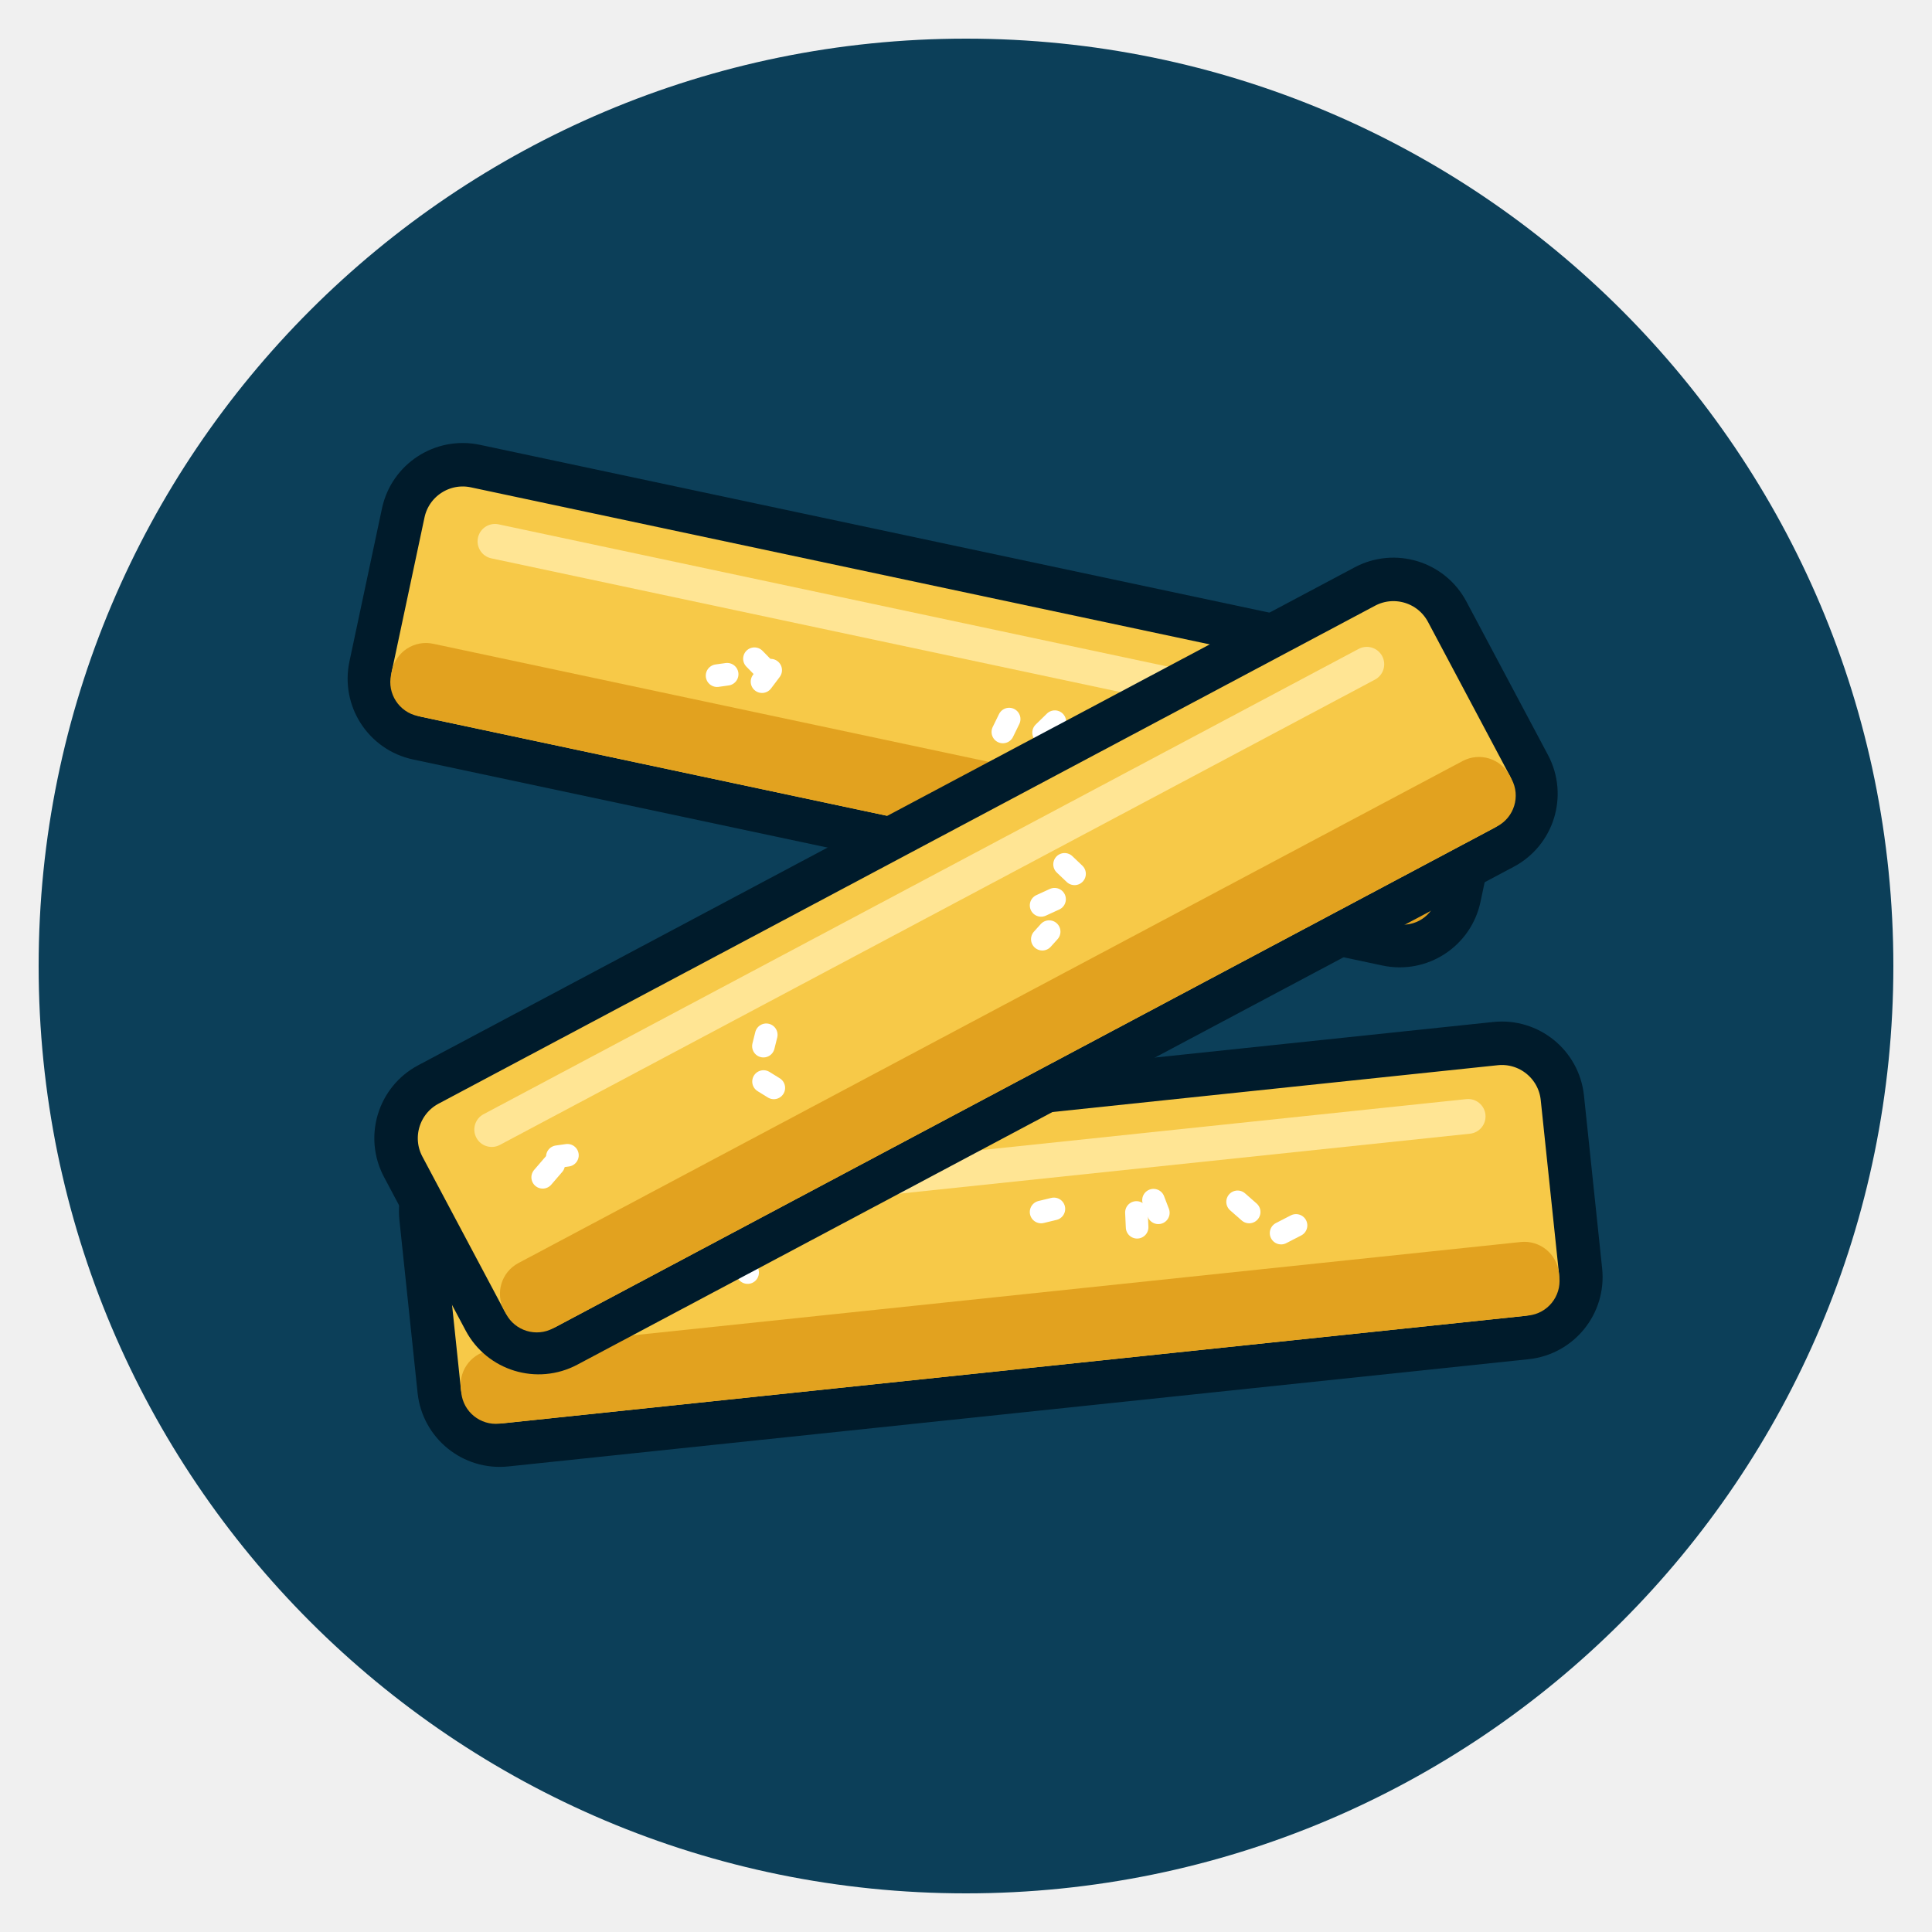
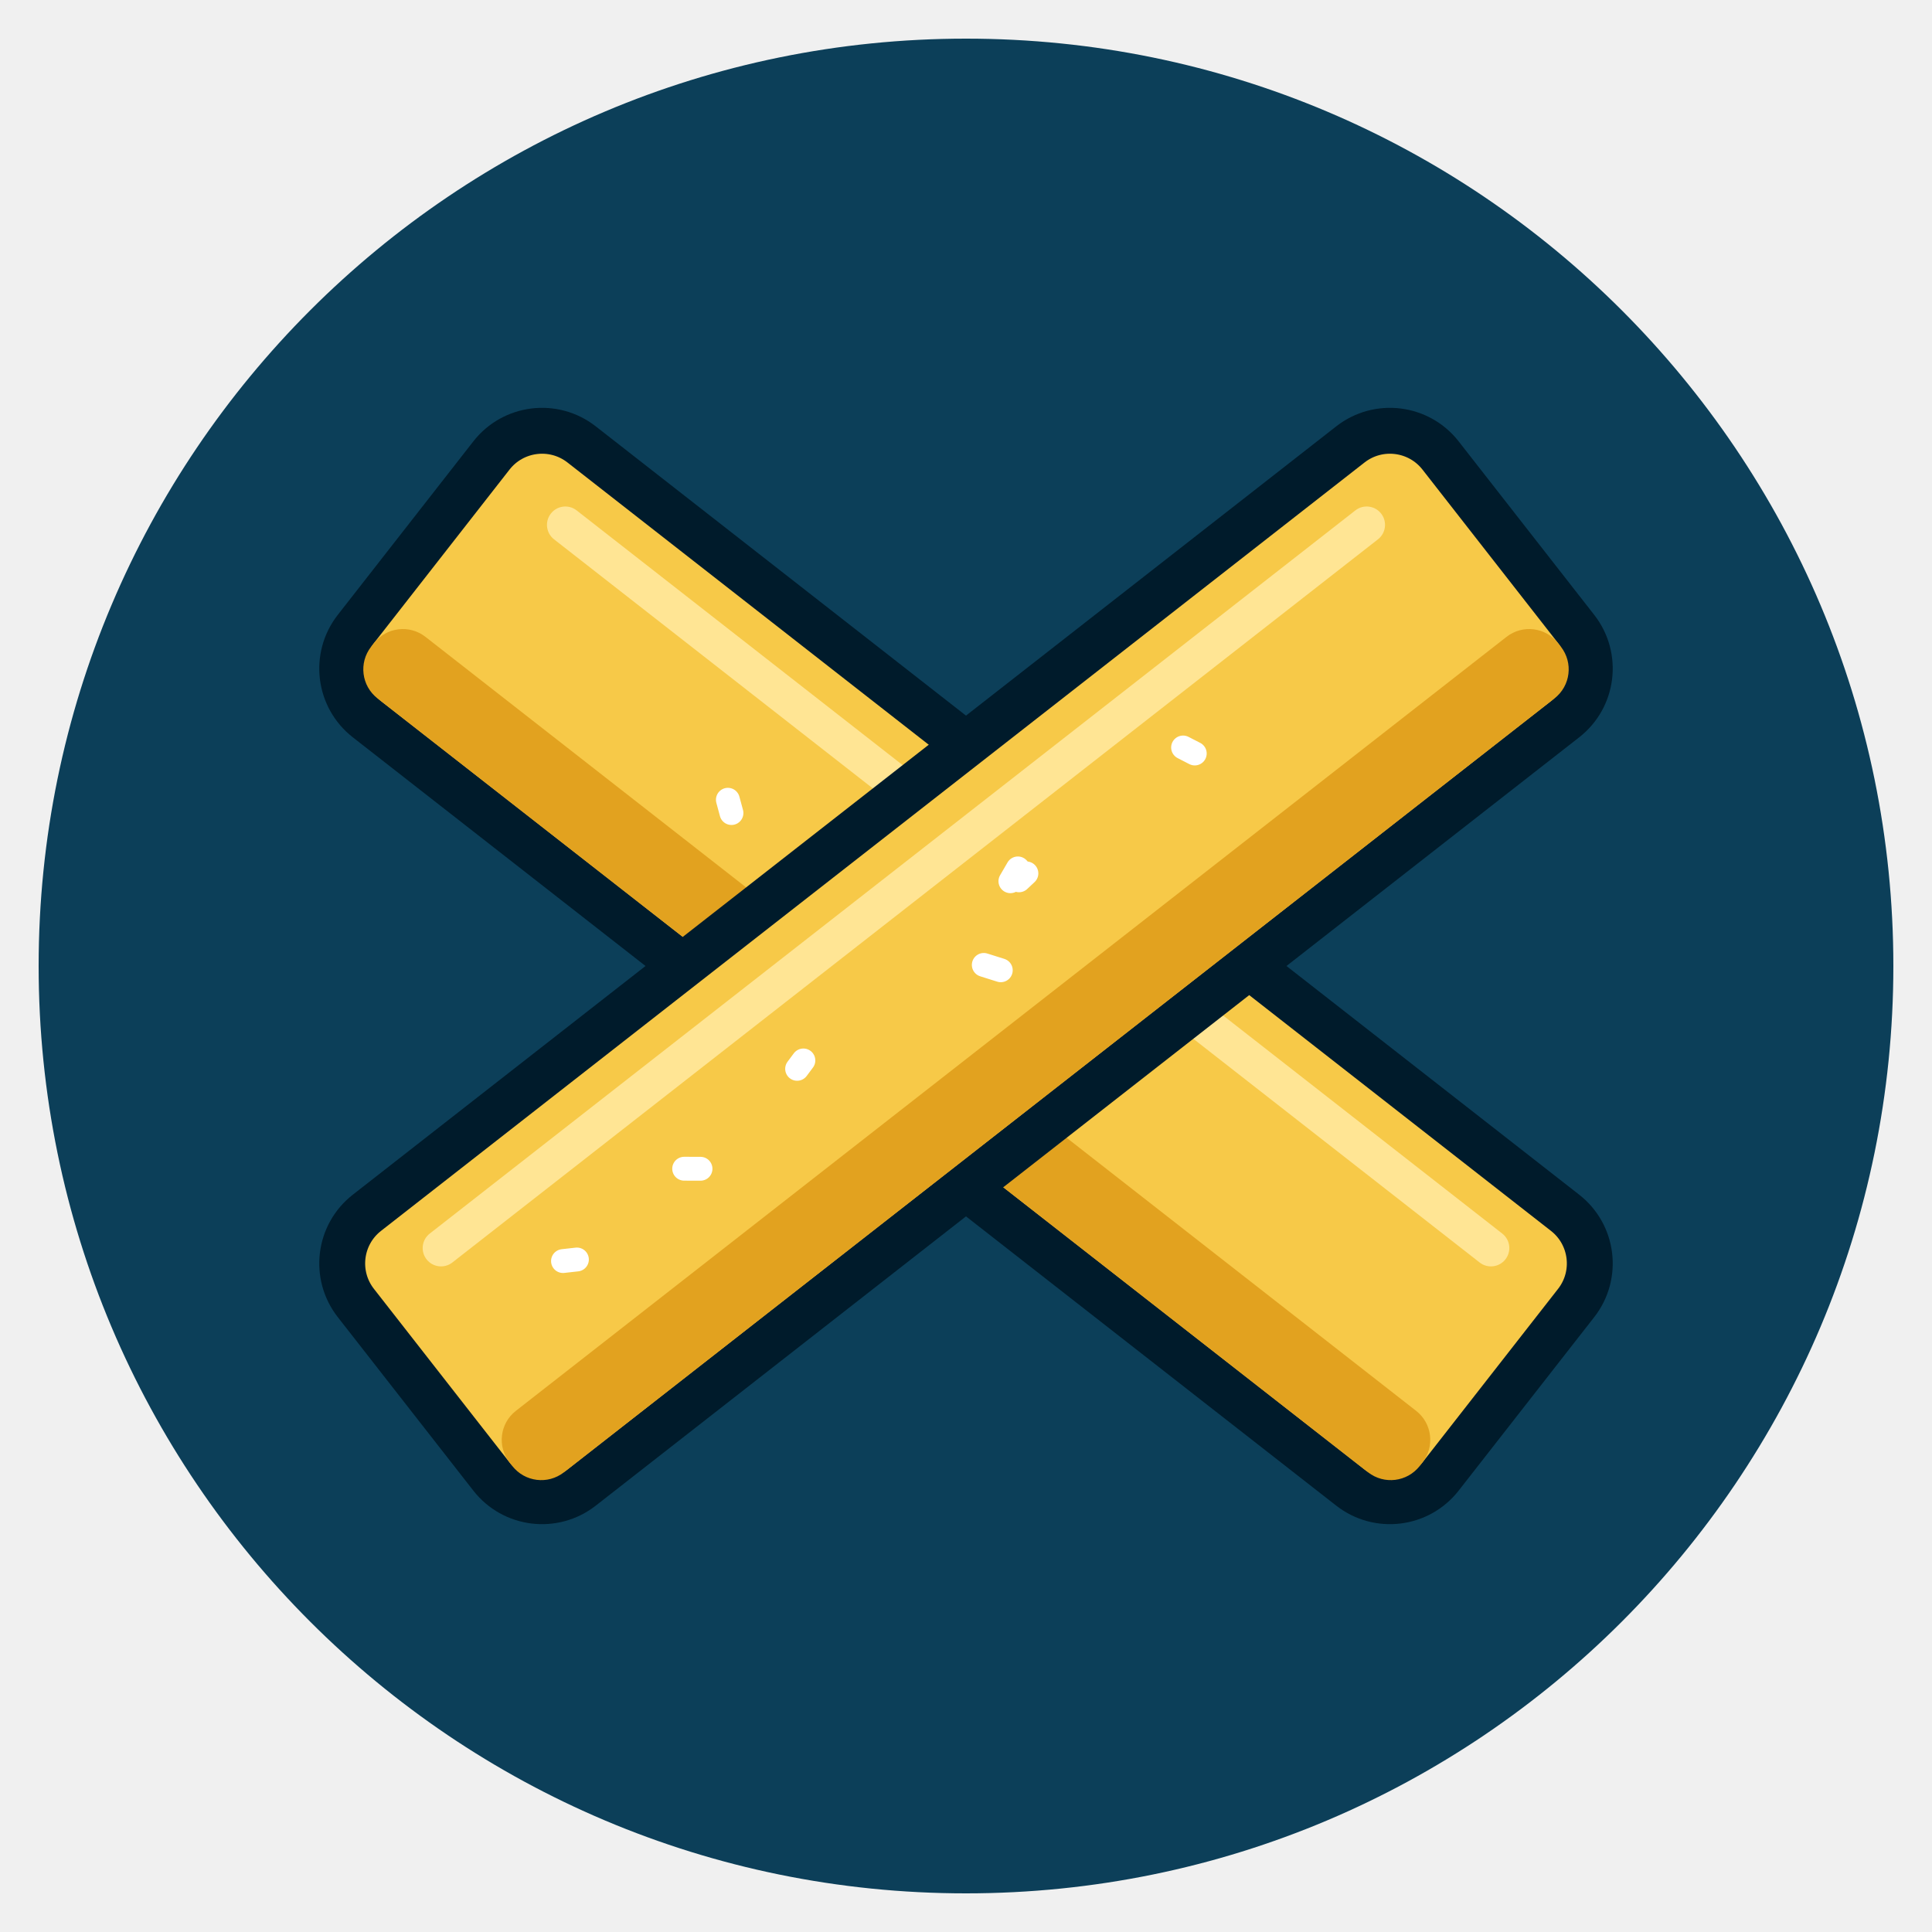
<svg xmlns="http://www.w3.org/2000/svg" viewBox="0 0 200 200" width="200" height="200">
  <circle cx="100" cy="100" r="96" fill="#0c3f59" />
-   <g transform="translate(100 100) scale(0.9) translate(-100 -100)">
-     <g transform="rotate(12 96 70)">
-       <rect x="32" y="54" width="128" height="32" rx="7" fill="#f7c948" stroke="#001b2b" stroke-width="5" stroke-linejoin="round" />
-       <rect x="34.5" y="75" width="123" height="8.5" rx="4" fill="#e2a21f" />
-       <rect x="41" y="60" width="110" height="4" rx="2" fill="#ffe594" />
-       <line x1="72.3" y1="71.4" x2="71.2" y2="71.8" stroke="#ffffff" stroke-width="2.6" stroke-linecap="round" />
-       <line x1="128.7" y1="70.1" x2="129.1" y2="71.5" stroke="#ffffff" stroke-width="2.6" stroke-linecap="round" />
-       <line x1="105.1" y1="69.7" x2="104.7" y2="71.3" stroke="#ffffff" stroke-width="2.6" stroke-linecap="round" />
-       <line x1="134.2" y1="68.1" x2="133" y2="68.9" stroke="#ffffff" stroke-width="2.6" stroke-linecap="round" />
-       <line x1="110.3" y1="68.9" x2="109.3" y2="70.4" stroke="#ffffff" stroke-width="2.6" stroke-linecap="round" />
-       <line x1="77.1" y1="69.9" x2="76.4" y2="71.4" stroke="#ffffff" stroke-width="2.6" stroke-linecap="round" />
-       <line x1="75" y1="69" x2="76.2" y2="69.8" stroke="#ffffff" stroke-width="2.6" stroke-linecap="round" />
+   <g transform="translate(100 100) scale(0.95) translate(-100 -100)">
+     <g transform="rotate(38 100 100)">
+       <rect x="25" y="81" width="150" height="38" rx="7" fill="#f7c948" stroke="#001b2b" stroke-width="5" stroke-linejoin="round" />
+       <rect x="27.5" y="108" width="145" height="8.5" rx="4" fill="#e2a21f" />
+       <rect x="34" y="87" width="132" height="4" rx="2" fill="#ffe594" />
+       <line x1="103.6" y1="94.9" x2="105.3" y2="95.9" stroke="#ffffff" stroke-width="2.6" stroke-linecap="round" />
+       <line x1="104.5" y1="95.5" x2="105.4" y2="97.1" stroke="#ffffff" stroke-width="2.6" stroke-linecap="round" />
+       <line x1="79.2" y1="100.9" x2="79.7" y2="101.7" stroke="#ffffff" stroke-width="2.6" stroke-linecap="round" />
+       <line x1="109.3" y1="97.8" x2="108.7" y2="99.5" stroke="#ffffff" stroke-width="2.6" stroke-linecap="round" />
+       <line x1="68.4" y1="101.7" x2="69.6" y2="102.6" stroke="#ffffff" stroke-width="2.6" stroke-linecap="round" />
+       <line x1="107.9" y1="94.5" x2="107.5" y2="95.6" stroke="#ffffff" stroke-width="2.6" stroke-linecap="round" />
+       <line x1="101" y1="99.7" x2="99.9" y2="100" stroke="#ffffff" stroke-width="2.6" stroke-linecap="round" />
    </g>
-     <g transform="rotate(-6 104 132)">
-       <rect x="38" y="115" width="132" height="34" rx="7" fill="#f7c948" stroke="#001b2b" stroke-width="5" stroke-linejoin="round" />
-       <rect x="40.5" y="138" width="127" height="8.5" rx="4" fill="#e2a21f" />
-       <rect x="47" y="121" width="114" height="4" rx="2" fill="#ffe594" />
-       <line x1="57" y1="130.4" x2="58" y2="131.7" stroke="#ffffff" stroke-width="2.6" stroke-linecap="round" />
-       <line x1="74.5" y1="130.8" x2="74.7" y2="132.2" stroke="#ffffff" stroke-width="2.6" stroke-linecap="round" />
-       <line x1="131.6" y1="130" x2="132.8" y2="131.3" stroke="#ffffff" stroke-width="2.6" stroke-linecap="round" />
-       <line x1="110.5" y1="128.6" x2="109" y2="128.8" stroke="#ffffff" stroke-width="2.6" stroke-linecap="round" />
-       <line x1="138" y1="133.4" x2="136.2" y2="134.1" stroke="#ffffff" stroke-width="2.6" stroke-linecap="round" />
-       <line x1="119.9" y1="130" x2="119.8" y2="131.7" stroke="#ffffff" stroke-width="2.6" stroke-linecap="round" />
-       <line x1="122" y1="128.8" x2="122.4" y2="130.3" stroke="#ffffff" stroke-width="2.6" stroke-linecap="round" />
-     </g>
-     <g transform="rotate(-28 100 100)">
-       <rect x="32" y="83" width="136" height="34" rx="7" fill="#f7c948" stroke="#001b2b" stroke-width="5" stroke-linejoin="round" />
-       <rect x="34.5" y="106" width="131" height="8.5" rx="4" fill="#e2a21f" />
-       <rect x="41" y="89" width="118" height="4" rx="2" fill="#ffe594" />
-       <line x1="115.5" y1="95" x2="116" y2="96.5" stroke="#ffffff" stroke-width="2.6" stroke-linecap="round" />
-       <line x1="48.2" y1="97.3" x2="49.3" y2="97.7" stroke="#ffffff" stroke-width="2.6" stroke-linecap="round" />
-       <line x1="73.2" y1="100.8" x2="73.9" y2="102" stroke="#ffffff" stroke-width="2.6" stroke-linecap="round" />
-       <line x1="76" y1="96.2" x2="75.1" y2="97.2" stroke="#ffffff" stroke-width="2.6" stroke-linecap="round" />
-       <line x1="110.9" y1="97.9" x2="112.6" y2="98" stroke="#ffffff" stroke-width="2.6" stroke-linecap="round" />
-       <line x1="110.3" y1="101" x2="109.2" y2="101.4" stroke="#ffffff" stroke-width="2.6" stroke-linecap="round" />
-       <line x1="47.4" y1="97.9" x2="45.6" y2="98.6" stroke="#ffffff" stroke-width="2.6" stroke-linecap="round" />
+     <g transform="rotate(-38 100 100)">
+       <rect x="25" y="81" width="150" height="38" rx="7" fill="#f7c948" stroke="#001b2b" stroke-width="5" stroke-linejoin="round" />
+       <rect x="27.5" y="108" width="145" height="8.5" rx="4" fill="#e2a21f" />
+       <rect x="34" y="87" width="132" height="4" rx="2" fill="#ffe594" />
+       <line x1="45.6" y1="98.3" x2="46.9" y2="99.1" stroke="#ffffff" stroke-width="2.6" stroke-linecap="round" />
+       <line x1="62.2" y1="98.5" x2="63.6" y2="99.6" stroke="#ffffff" stroke-width="2.6" stroke-linecap="round" />
+       <line x1="133.3" y1="95.8" x2="133.9" y2="97.1" stroke="#ffffff" stroke-width="2.6" stroke-linecap="round" />
+       <line x1="101.6" y1="101.1" x2="102.7" y2="102.7" stroke="#ffffff" stroke-width="2.6" stroke-linecap="round" />
+       <line x1="79.7" y1="97.2" x2="78.6" y2="97.5" stroke="#ffffff" stroke-width="2.6" stroke-linecap="round" />
+       <line x1="111.4" y1="96.1" x2="110.3" y2="96.2" stroke="#ffffff" stroke-width="2.6" stroke-linecap="round" />
+       <line x1="111" y1="95.1" x2="109.5" y2="95.7" stroke="#ffffff" stroke-width="2.6" stroke-linecap="round" />
    </g>
  </g>
</svg>
